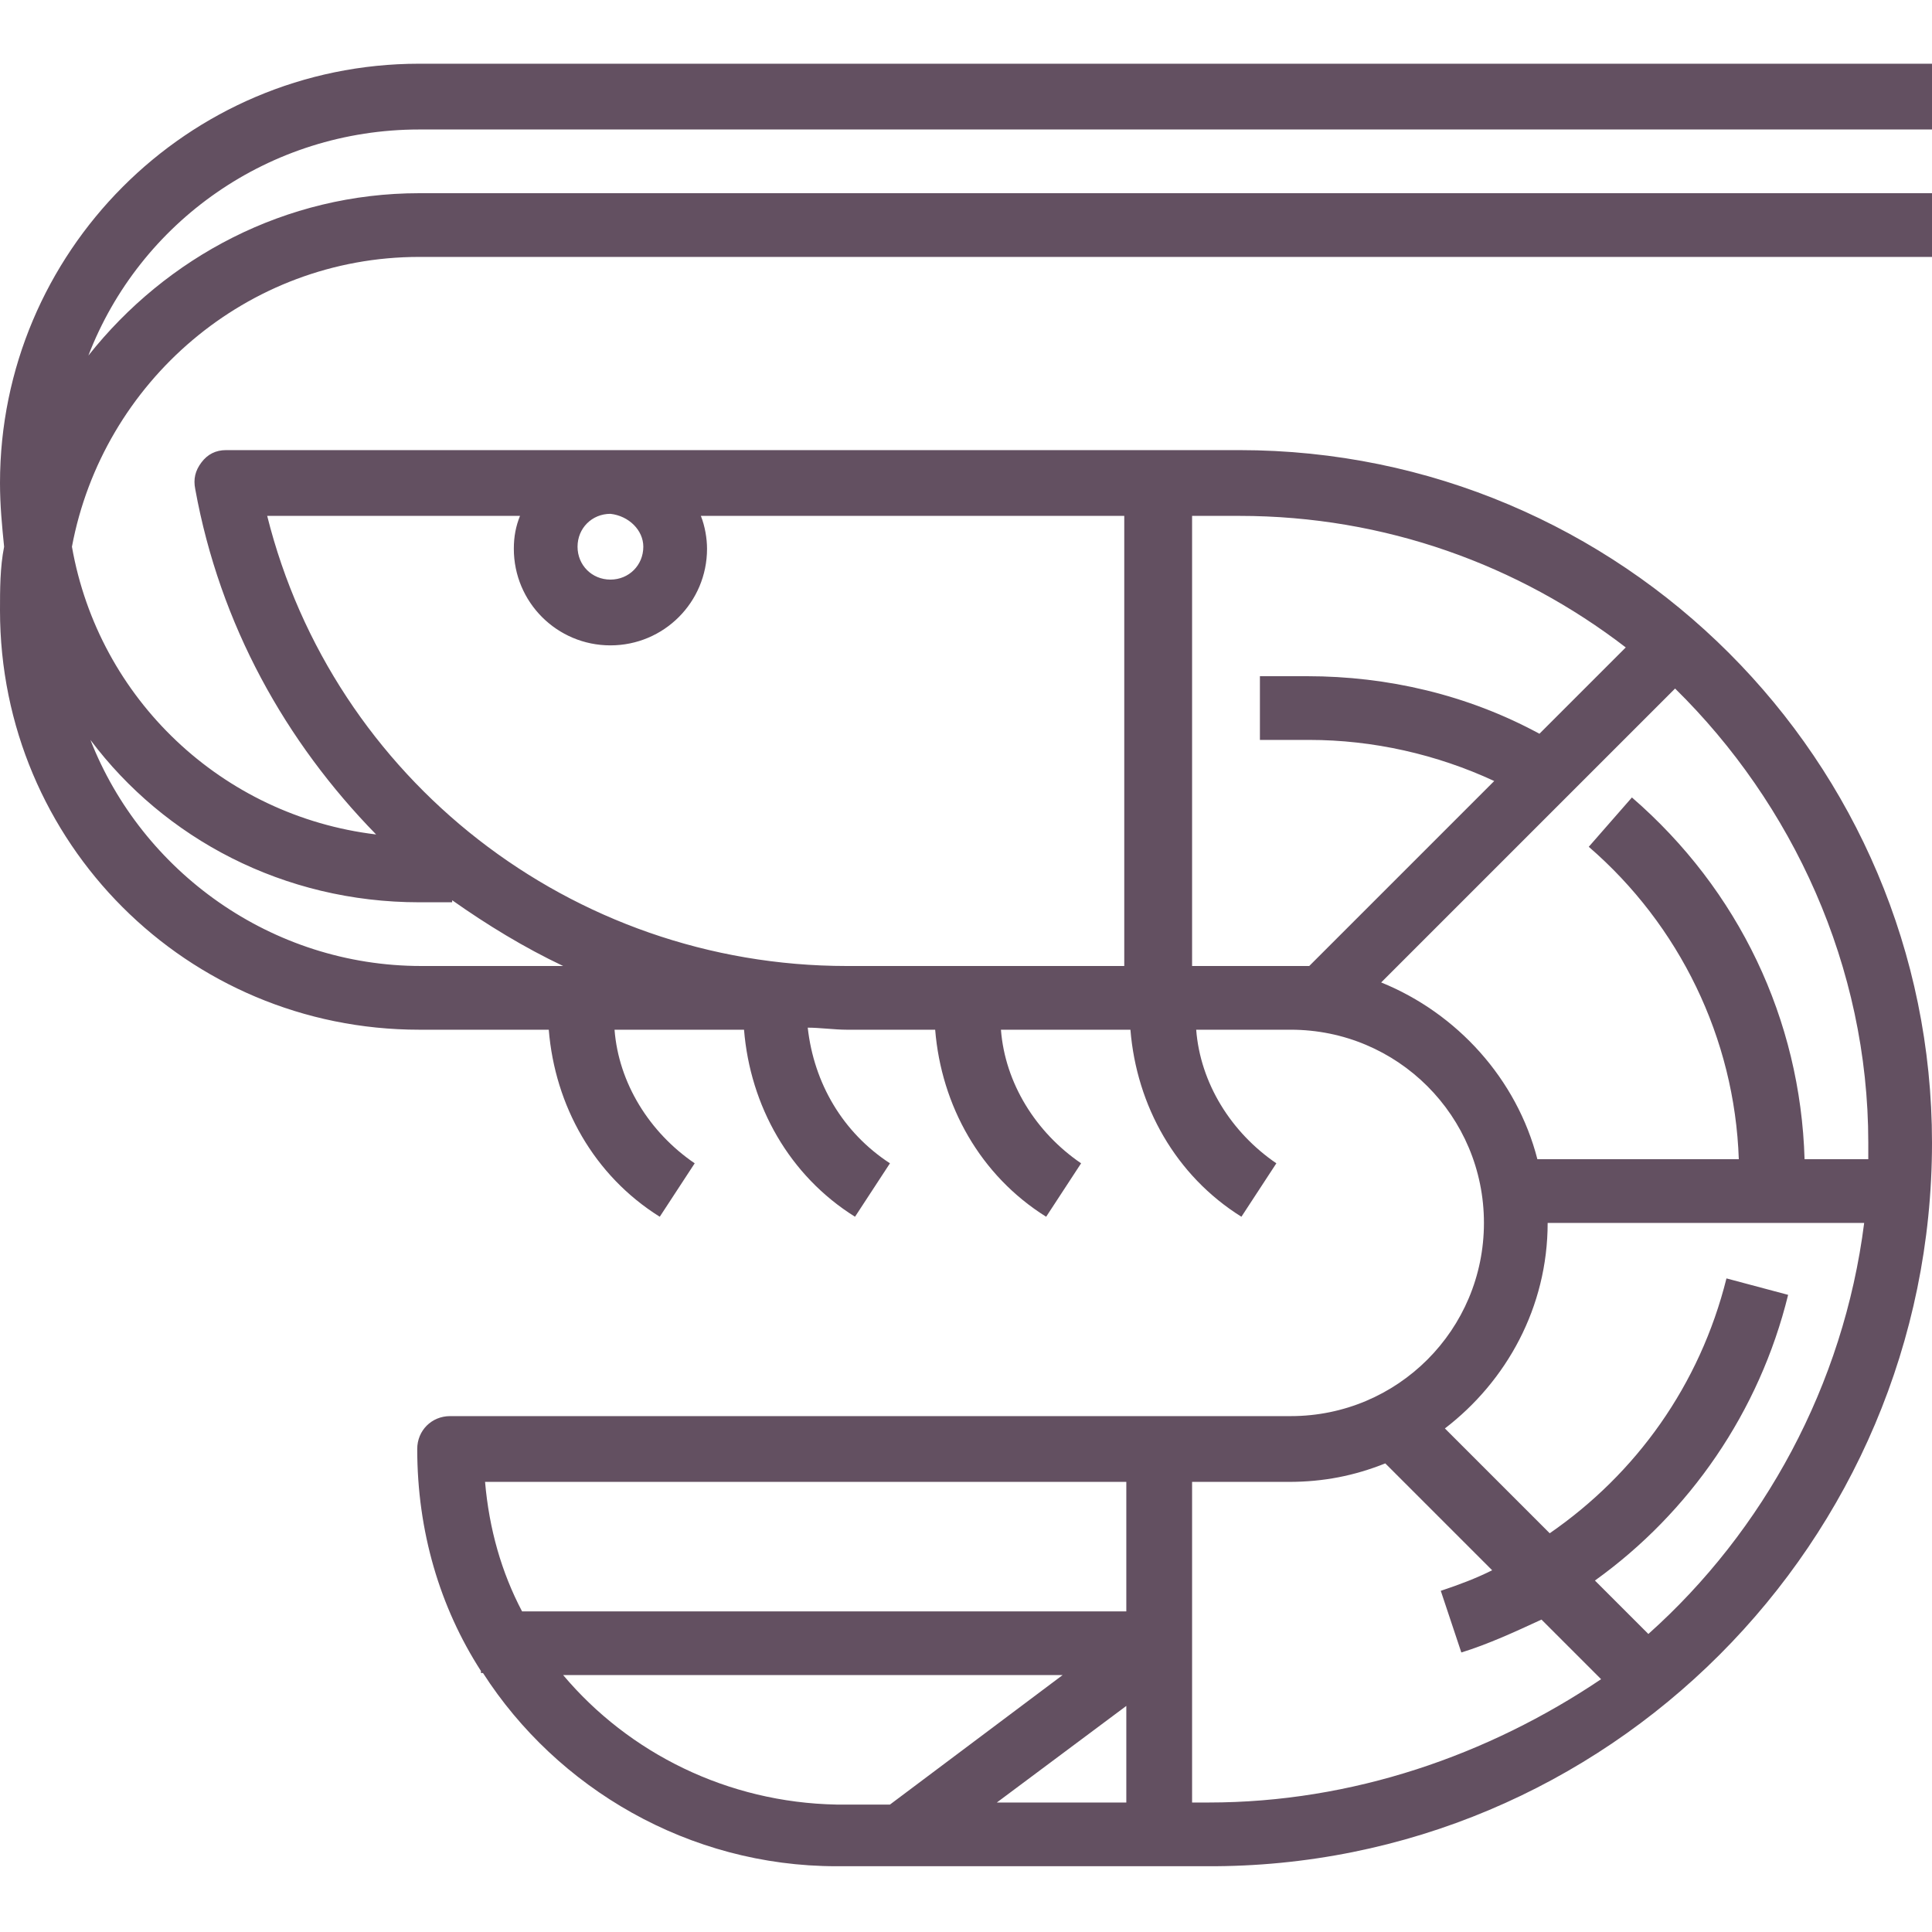
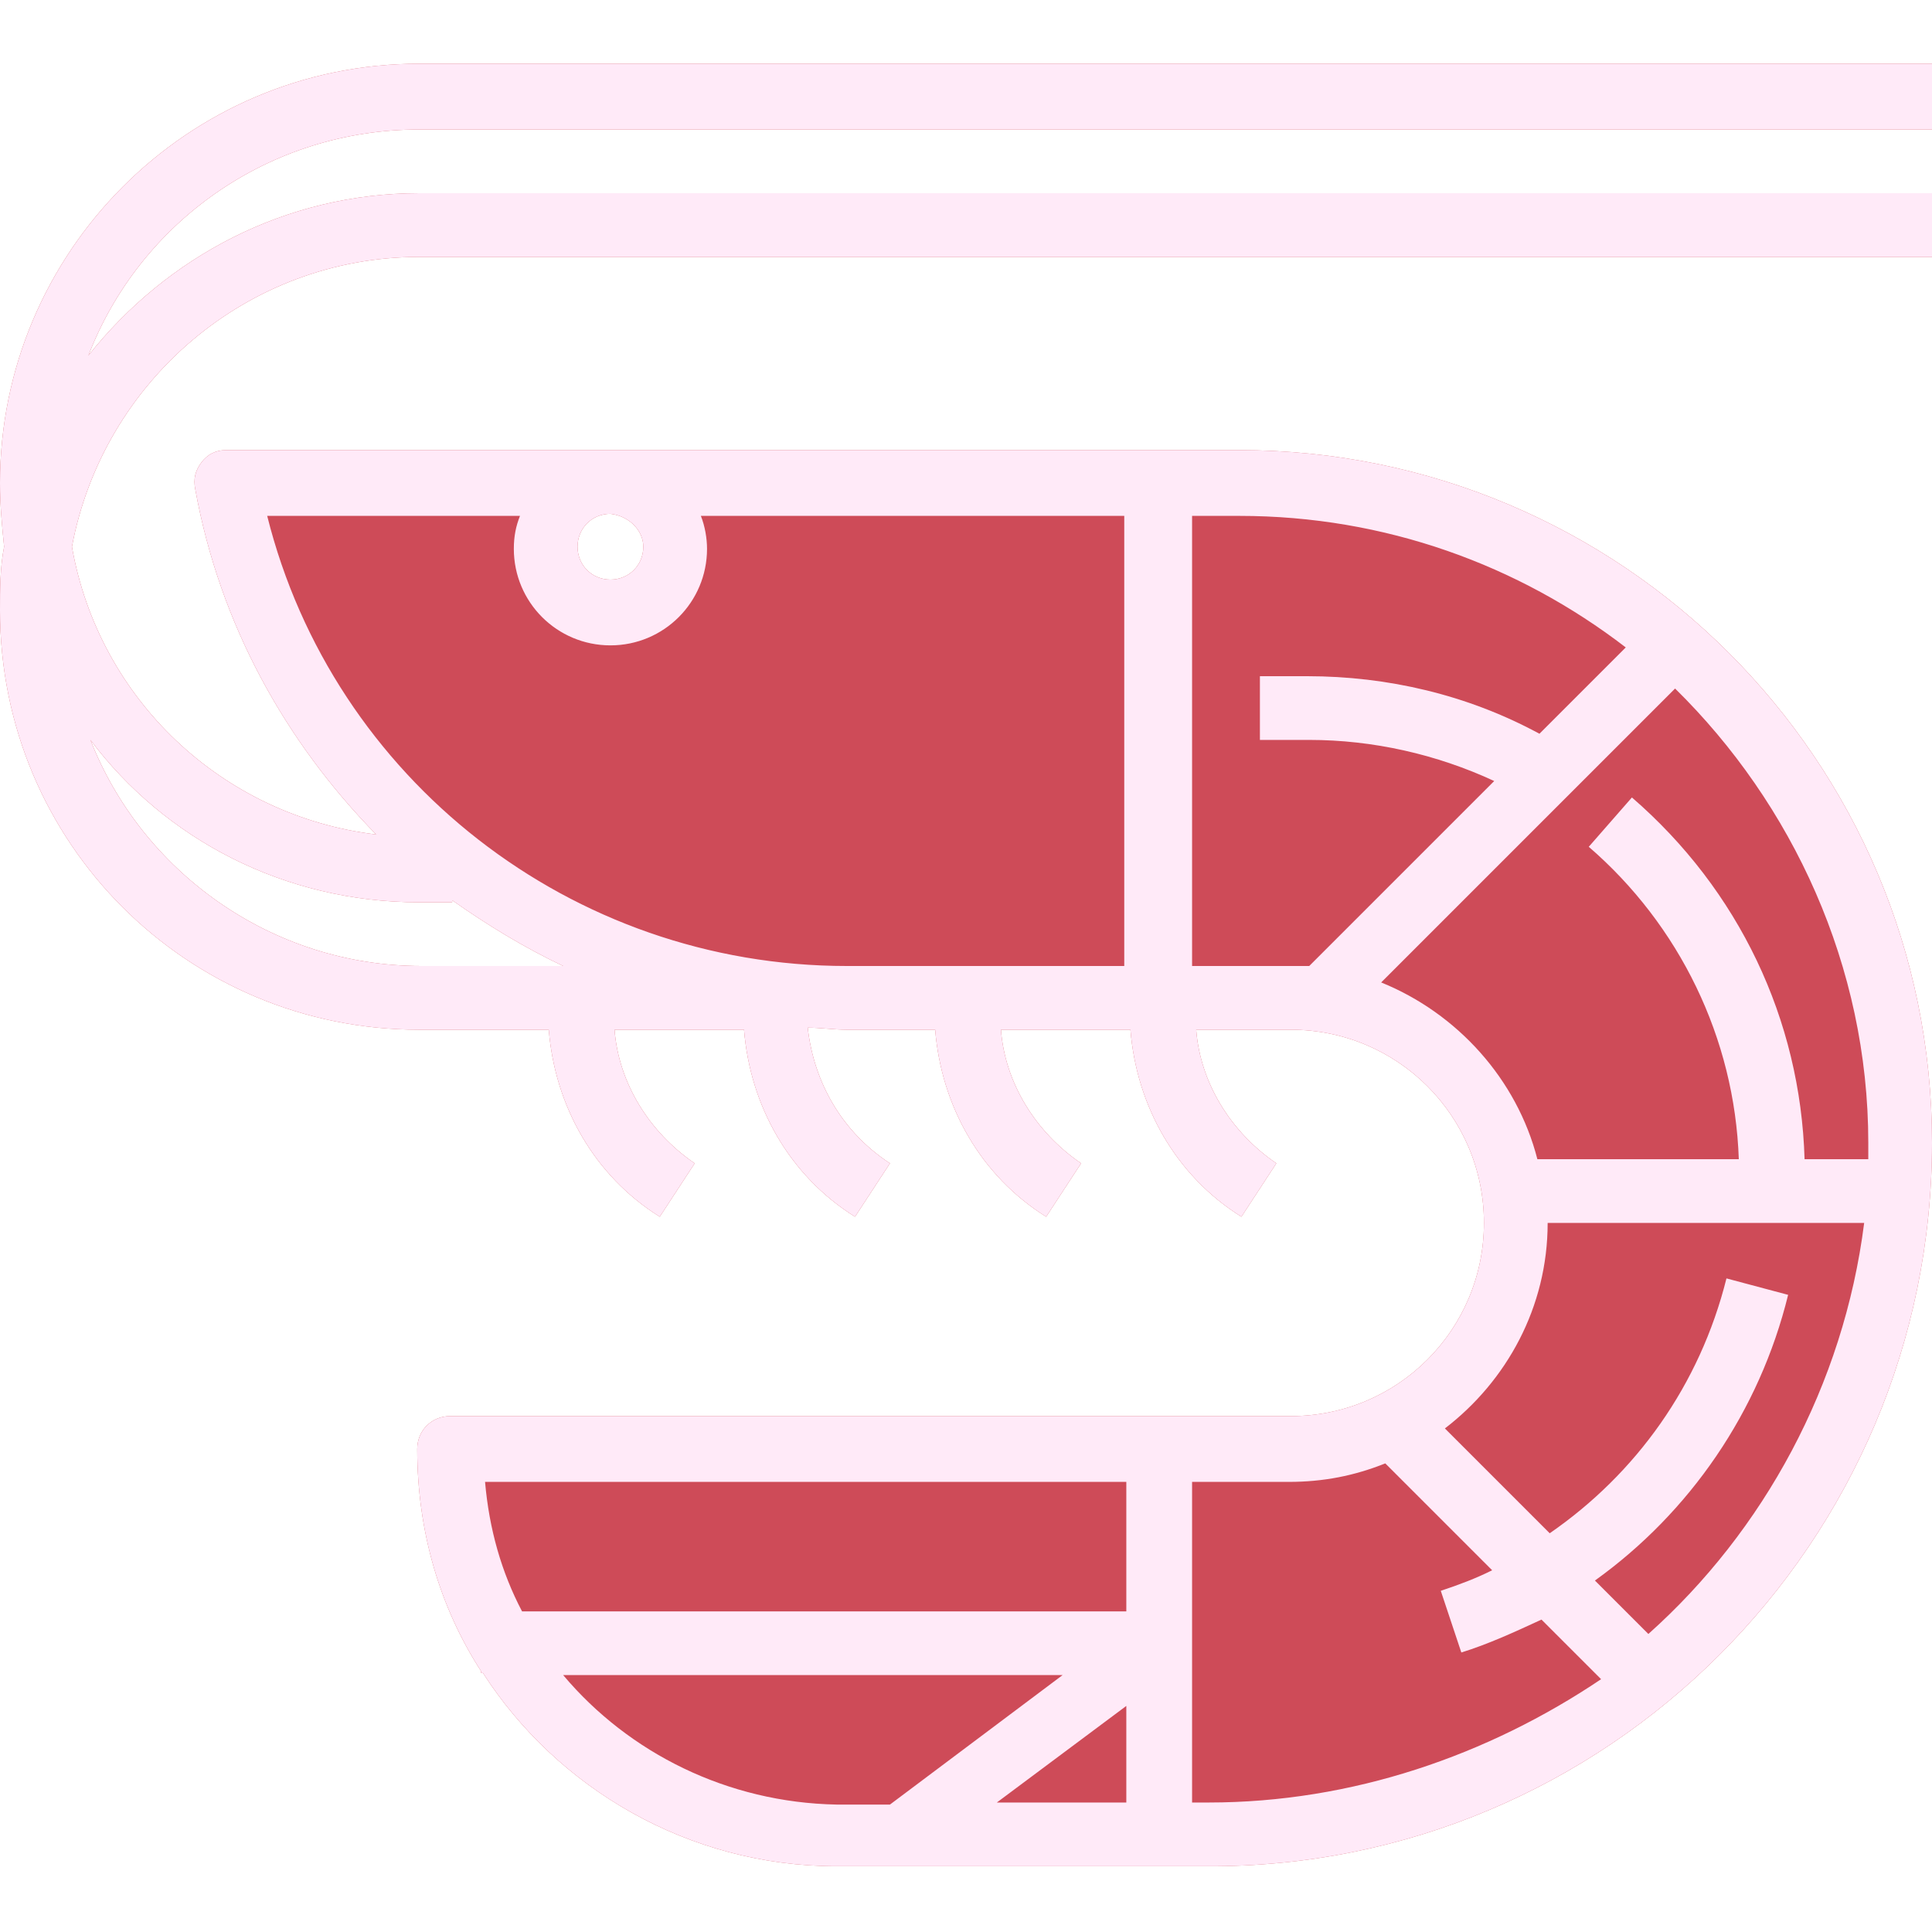
- <svg xmlns="http://www.w3.org/2000/svg" version="1.1" id="Layer_1" x="0px" y="0px" viewBox="0 0 94 94" style="enable-background:new 0 0 94 94;" xml:space="preserve" fill="#635061">&gt;
- <path d="M20.4,6.3H94V3.1H20.4C9.1,3.1,0,12.3,0,23.5c0,1.1,0.1,2.1,0.2,3.1c-0.2,1-0.2,2.1-0.2,3.1C0,41,9.1,50.1,20.4,50.1h6.3  c0.3,3.7,2.2,7.1,5.4,9.1l1.7-2.6c-2.2-1.5-3.7-3.9-3.9-6.5h6.3c0.3,3.7,2.2,7.1,5.4,9.1l1.7-2.6c-2.3-1.5-3.7-3.9-4-6.6  c0.6,0,1.3,0.1,1.9,0.1c0,0,0,0,0,0h4.3c0.3,3.7,2.2,7.1,5.4,9.1l1.7-2.6c-2.2-1.5-3.7-3.9-3.9-6.5h6.3c0.3,3.7,2.2,7.1,5.4,9.1  l1.7-2.6c-2.2-1.5-3.7-3.9-3.9-6.5h4.6c5.2,0,9.4,4.2,9.4,9.4s-4.2,9.4-9.4,9.4H21.9c-0.9,0-1.6,0.7-1.6,1.6c0,4,1.1,7.7,3.1,10.8  v0.1h0.1c3.6,5.6,10,9.4,17.2,9.4h3.1h12.5h2.4C78.2,90.9,94,75,94,55.6C94,37,78.9,21.9,60.3,21.9H58h-3.1H11  c-0.5,0-0.9,0.2-1.2,0.6c-0.3,0.4-0.4,0.8-0.3,1.3c1.2,6.6,4.4,12.3,8.8,16.8c-7.5-0.9-13.5-6.6-14.8-14c1.5-8,8.5-14.1,16.9-14.1  H94V9.4H20.4c-6.5,0-12.3,3.1-16.1,7.9C6.8,10.8,13.1,6.3,20.4,6.3z M54.8,87.7h-6.3l6.3-4.7V87.7z M54.8,72.1v6.3H25.4  c-1-1.9-1.6-4-1.8-6.3H54.8z M27.4,81.5h24.3l-8.4,6.3h-2.6C35.4,87.7,30.6,85.3,27.4,81.5z M58.8,87.7H58V72.1h4.7  c1.7,0,3.2-0.3,4.7-0.9l5.2,5.2c-0.8,0.4-1.6,0.7-2.5,1l1,3c1.3-0.4,2.6-1,3.9-1.6l2.9,2.9C72.4,85.4,65.8,87.7,58.8,87.7z   M80.2,79.5l-2.6-2.6c4.6-3.3,8-8.2,9.4-13.9l-3-0.8c-1.3,5.2-4.4,9.5-8.6,12.4l-5.1-5.1c3-2.3,5-5.9,5-10h15.4  C89.7,67.4,85.8,74.5,80.2,79.5z M90.9,55.6c0,0.3,0,0.5,0,0.8h-3.1c-0.2-6.8-3.2-13.1-8.4-17.6l-2.1,2.4c4.4,3.8,7.1,9.3,7.3,15.2  h-9.8c-1-3.9-3.9-7.1-7.6-8.6l14.3-14.3C87.2,39.1,90.9,47,90.9,55.6z M60.3,25.1c7.1,0,13.6,2.4,18.8,6.4l-4.2,4.2  c-3.5-1.9-7.4-2.8-11.3-2.8c0,0,0,0,0,0h-2.3V36h2.4c0,0,0,0,0,0c3.1,0,6.2,0.7,9,2l-9,9c-0.3,0-0.6,0-0.9,0H58V25.1H60.3z   M31.3,26.6c0,0.9-0.7,1.6-1.6,1.6c-0.9,0-1.6-0.7-1.6-1.6c0-0.9,0.7-1.6,1.6-1.6C30.6,25.1,31.3,25.8,31.3,26.6z M25.3,25.1  c-0.2,0.5-0.3,1-0.3,1.6c0,2.6,2.1,4.7,4.7,4.7s4.7-2.1,4.7-4.7c0-0.5-0.1-1.1-0.3-1.6h20.6V47H41.2c0,0,0,0,0,0  c-13.4,0-25-9.1-28.2-21.9H25.3z M20.4,43.9h1.6v-0.1c1.7,1.2,3.5,2.3,5.4,3.2h-6.9c-7.3,0-13.6-4.6-16.1-11  C8,40.8,13.8,43.9,20.4,43.9z" />
+ <svg xmlns="http://www.w3.org/2000/svg" version="1.1" id="Layer_1" x="0px" y="0px" viewBox="0 0 94 94" style="enable-background:new 0 0 94 94;" xml:space="preserve">
+   <style type="text/css">
+ 	.st0{fill:#CE4B58;}
+ 	.st1{fill:#FFEAF8;}
+ </style>
+   <path class="st0" d="M20.4,6.3H94V3.1H20.4C9.1,3.1,0,12.3,0,23.5c0,1.1,0.1,2.1,0.2,3.1C0,27.6,0,28.7,0,29.7  C0,41,9.1,50.1,20.4,50.1h6.3c0.3,3.7,2.2,7.1,5.4,9.1l1.7-2.6c-2.2-1.5-3.7-3.9-3.9-6.5h6.3c0.3,3.7,2.2,7.1,5.4,9.1l1.7-2.6  c-2.3-1.5-3.7-3.9-4-6.6c0.6,0,1.3,0.1,1.9,0.1l0,0h4.3c0.3,3.7,2.2,7.1,5.4,9.1l1.7-2.6c-2.2-1.5-3.7-3.9-3.9-6.5H55  c0.3,3.7,2.2,7.1,5.4,9.1l1.7-2.6c-2.2-1.5-3.7-3.9-3.9-6.5h4.6c5.2,0,9.4,4.2,9.4,9.4s-4.2,9.4-9.4,9.4H21.9  c-0.9,0-1.6,0.7-1.6,1.6c0,4,1.1,7.7,3.1,10.8v0.1h0.1c3.6,5.6,10,9.4,17.2,9.4h3.1h12.5h2.4C78.2,90.9,94,75,94,55.6  C94,37,78.9,21.9,60.3,21.9H58h-3.1H11c-0.5,0-0.9,0.2-1.2,0.6s-0.4,0.8-0.3,1.3c1.2,6.6,4.4,12.3,8.8,16.8  c-7.5-0.9-13.5-6.6-14.8-14c1.5-8,8.5-14.1,16.9-14.1H94V9.4H20.4c-6.5,0-12.3,3.1-16.1,7.9C6.8,10.8,13.1,6.3,20.4,6.3z M31.3,26.6  c0,0.9-0.7,1.6-1.6,1.6s-1.6-0.7-1.6-1.6s0.7-1.6,1.6-1.6C30.6,25.1,31.3,25.8,31.3,26.6z M20.4,43.9H22v-0.1  c1.7,1.2,3.5,2.3,5.4,3.2h-6.9c-7.3,0-13.6-4.6-16.1-11C8,40.8,13.8,43.9,20.4,43.9z" />
+   <path class="st1" d="M20.4,6.3H94V3.1H20.4C9.1,3.1,0,12.3,0,23.5c0,1.1,0.1,2.1,0.2,3.1C0,27.6,0,28.7,0,29.7  C0,41,9.1,50.1,20.4,50.1h6.3c0.3,3.7,2.2,7.1,5.4,9.1l1.7-2.6c-2.2-1.5-3.7-3.9-3.9-6.5h6.3c0.3,3.7,2.2,7.1,5.4,9.1l1.7-2.6  c-2.3-1.5-3.7-3.9-4-6.6c0.6,0,1.3,0.1,1.9,0.1l0,0h4.3c0.3,3.7,2.2,7.1,5.4,9.1l1.7-2.6c-2.2-1.5-3.7-3.9-3.9-6.5H55  c0.3,3.7,2.2,7.1,5.4,9.1l1.7-2.6c-2.2-1.5-3.7-3.9-3.9-6.5h4.6c5.2,0,9.4,4.2,9.4,9.4s-4.2,9.4-9.4,9.4H21.9  c-0.9,0-1.6,0.7-1.6,1.6c0,4,1.1,7.7,3.1,10.8v0.1h0.1c3.6,5.6,10,9.4,17.2,9.4h3.1h12.5h2.4C78.2,90.9,94,75,94,55.6  C94,37,78.9,21.9,60.3,21.9H58h-3.1H11c-0.5,0-0.9,0.2-1.2,0.6s-0.4,0.8-0.3,1.3c1.2,6.6,4.4,12.3,8.8,16.8  c-7.5-0.9-13.5-6.6-14.8-14c1.5-8,8.5-14.1,16.9-14.1H94V9.4H20.4c-6.5,0-12.3,3.1-16.1,7.9C6.8,10.8,13.1,6.3,20.4,6.3z M54.8,87.7  h-6.3l6.3-4.7V87.7z M54.8,72.1v6.3H25.4c-1-1.9-1.6-4-1.8-6.3H54.8z M27.4,81.5h24.3l-8.4,6.3h-2.6C35.4,87.7,30.6,85.3,27.4,81.5z   M58.8,87.7H58V72.1h4.7c1.7,0,3.2-0.3,4.7-0.9l5.2,5.2c-0.8,0.4-1.6,0.7-2.5,1l1,3c1.3-0.4,2.6-1,3.9-1.6l2.9,2.9  C72.4,85.4,65.8,87.7,58.8,87.7z M80.2,79.5l-2.6-2.6c4.6-3.3,8-8.2,9.4-13.9l-3-0.8c-1.3,5.2-4.4,9.5-8.6,12.4l-5.1-5.1  c3-2.3,5-5.9,5-10h15.4C89.7,67.4,85.8,74.5,80.2,79.5z M90.9,55.6c0,0.3,0,0.5,0,0.8h-3.1c-0.2-6.8-3.2-13.1-8.4-17.6l-2.1,2.4  c4.4,3.8,7.1,9.3,7.3,15.2h-9.8c-1-3.9-3.9-7.1-7.6-8.6l14.3-14.3C87.2,39.1,90.9,47,90.9,55.6z M60.3,25.1c7.1,0,13.6,2.4,18.8,6.4  l-4.2,4.2c-3.5-1.9-7.4-2.8-11.3-2.8l0,0h-2.3V36h2.4l0,0c3.1,0,6.2,0.7,9,2l-9,9c-0.3,0-0.6,0-0.9,0H58V25.1H60.3z M31.3,26.6  c0,0.9-0.7,1.6-1.6,1.6s-1.6-0.7-1.6-1.6s0.7-1.6,1.6-1.6C30.6,25.1,31.3,25.8,31.3,26.6z M25.3,25.1c-0.2,0.5-0.3,1-0.3,1.6  c0,2.6,2.1,4.7,4.7,4.7s4.7-2.1,4.7-4.7c0-0.5-0.1-1.1-0.3-1.6h20.6V47H41.2l0,0c-13.4,0-25-9.1-28.2-21.9H25.3z M20.4,43.9H22v-0.1  c1.7,1.2,3.5,2.3,5.4,3.2h-6.9c-7.3,0-13.6-4.6-16.1-11C8,40.8,13.8,43.9,20.4,43.9z" />
</svg>
